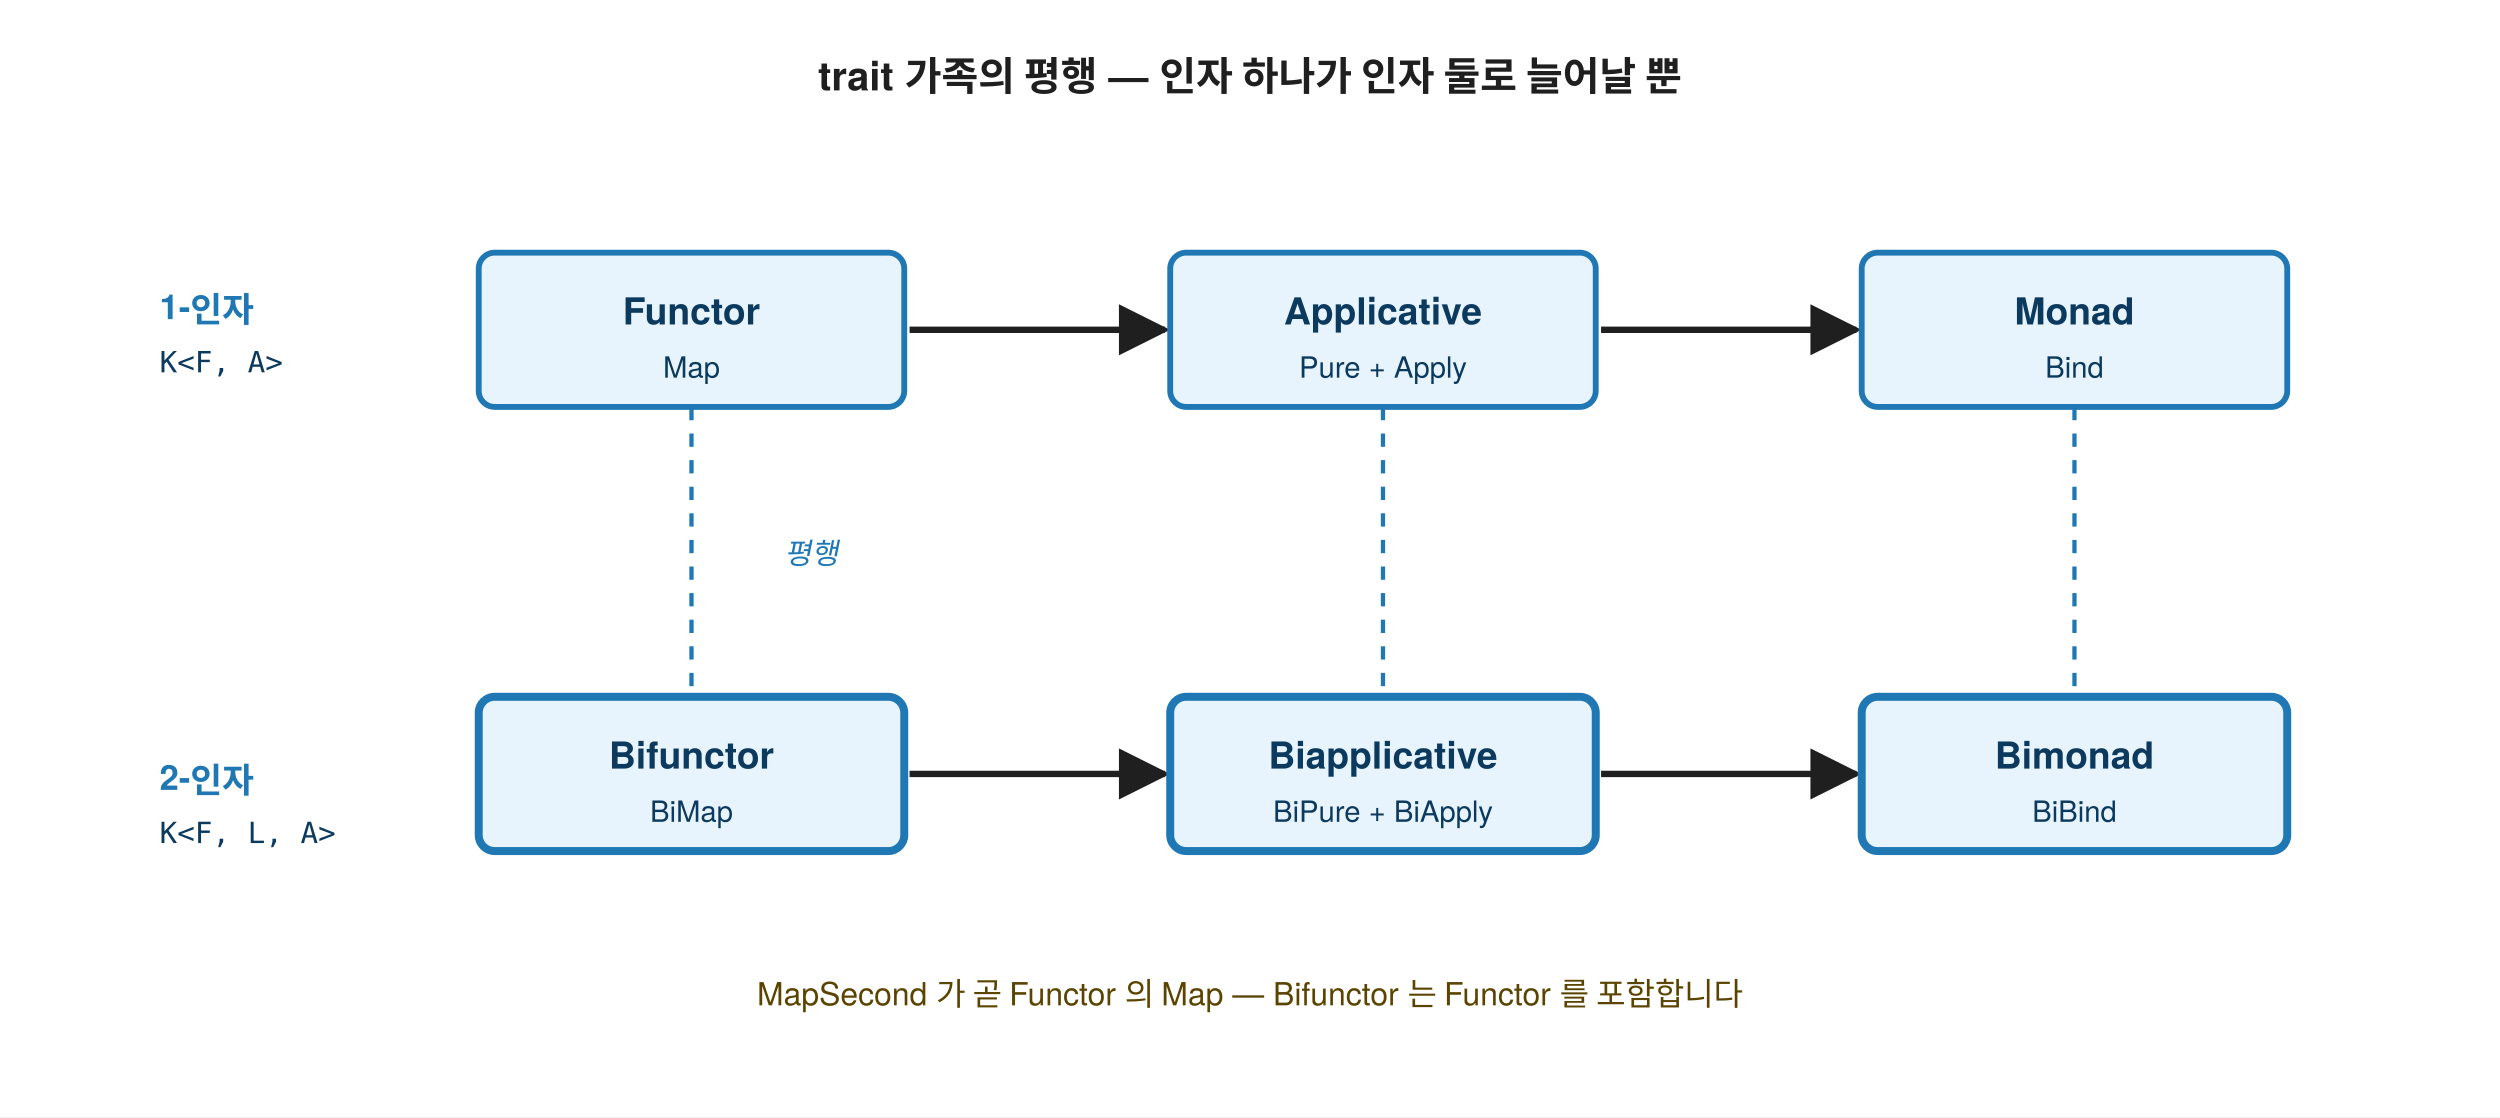
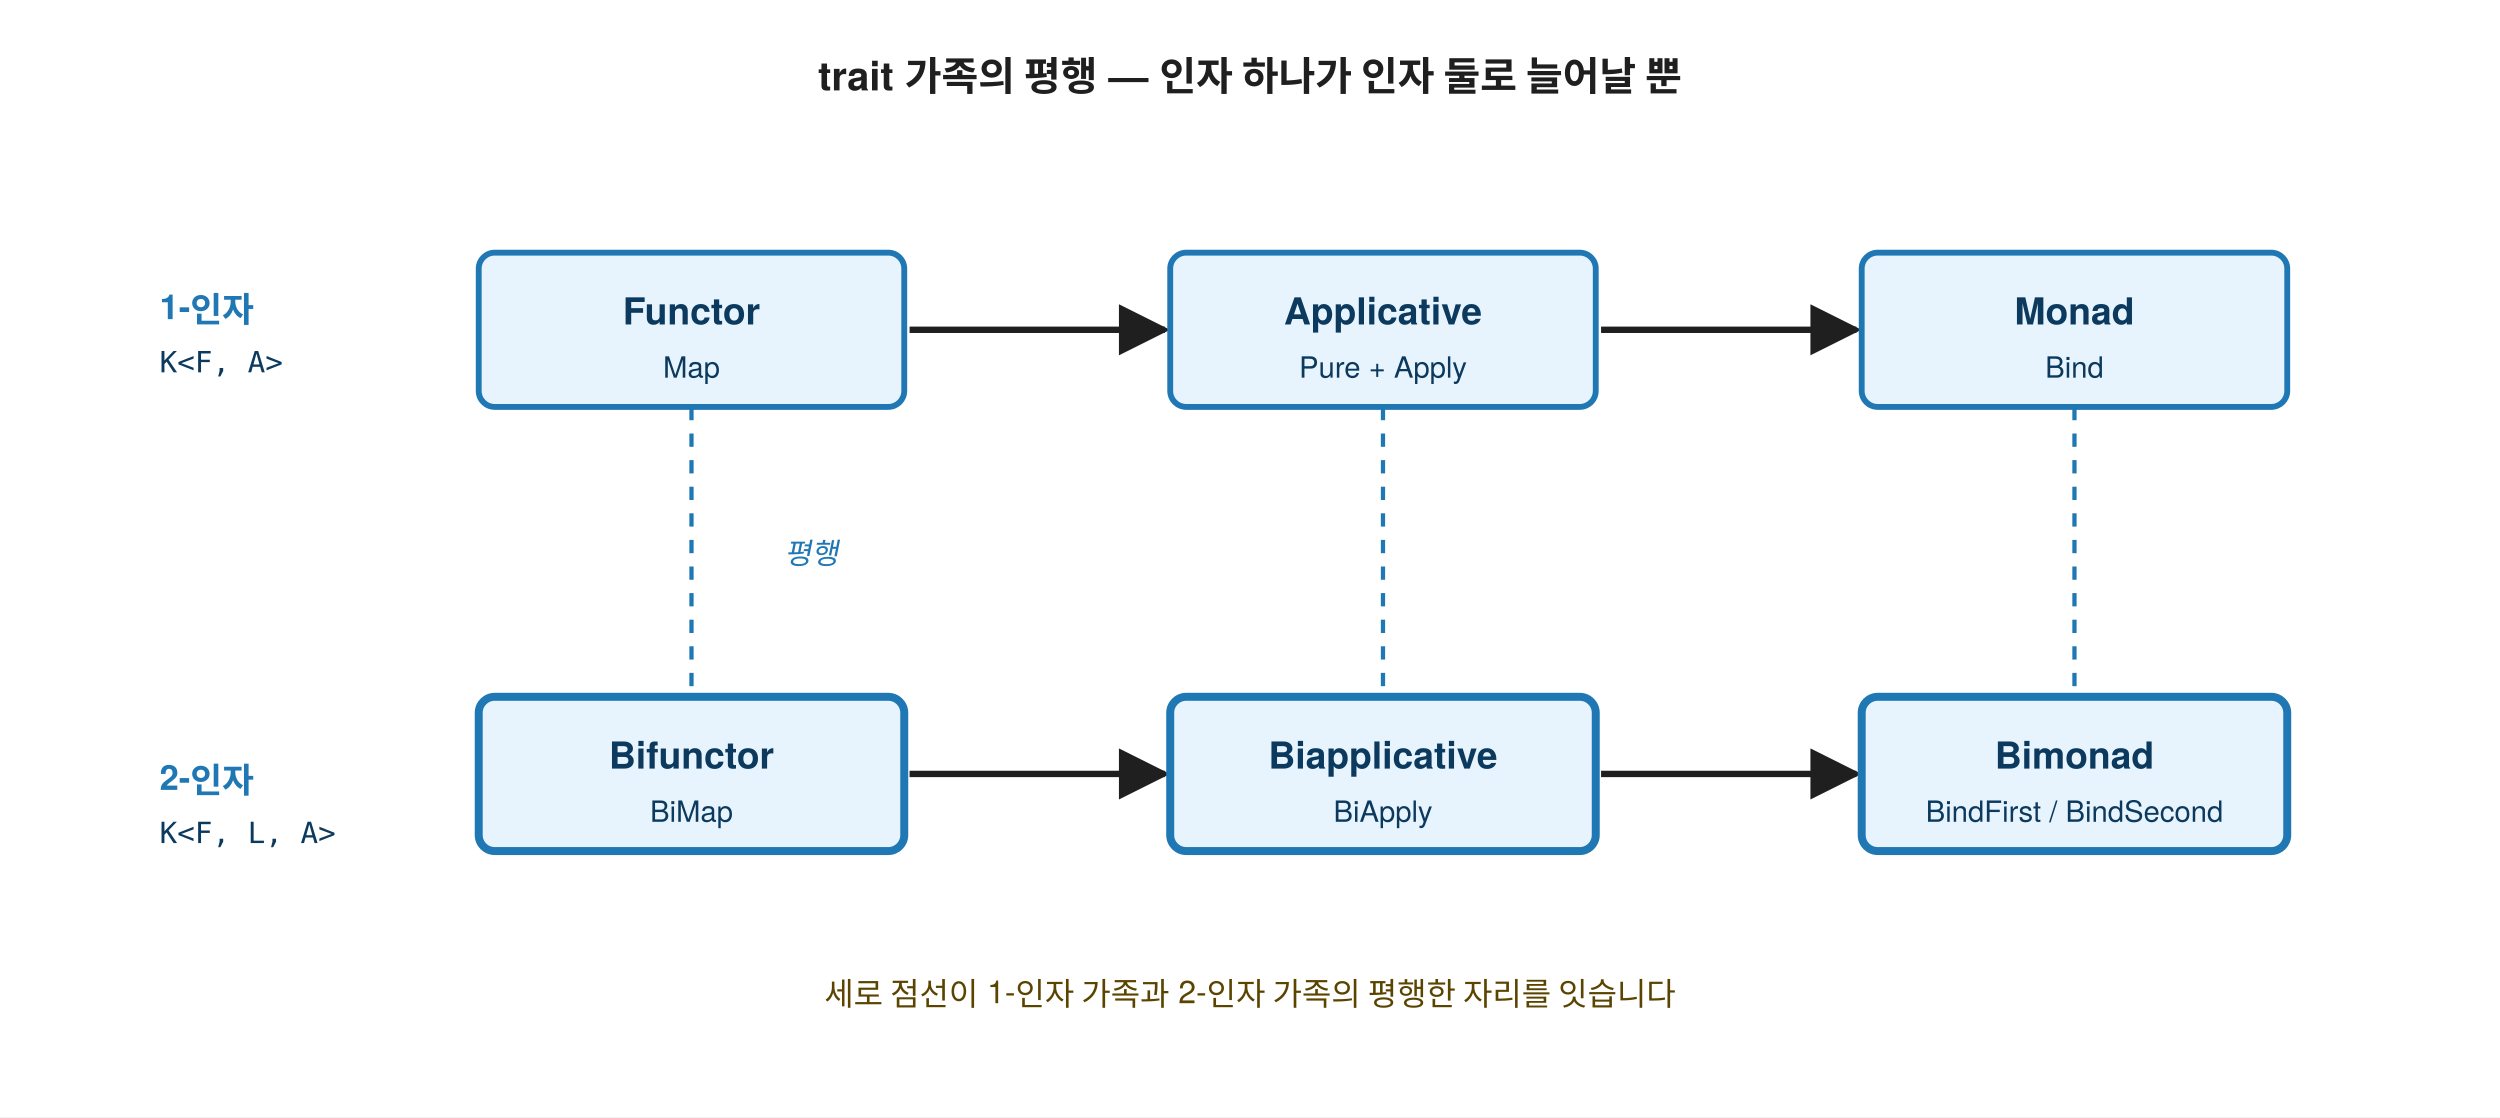
<svg xmlns="http://www.w3.org/2000/svg" viewBox="0 0 940 420" font-family="'Helvetica Neue', 'Noto Sans KR', sans-serif">
  <defs>
    <marker id="arrow-fn" viewBox="0 0 10 10" refX="9" refY="5" markerWidth="8" markerHeight="8" orient="auto-start-reverse">
      <path d="M0,0 L10,5 L0,10 z" fill="#1f1f1f" />
    </marker>
  </defs>
  <rect width="940" height="420" fill="#ffffff" />
  <text x="470" y="34" font-size="15" fill="#1f1f1f" text-anchor="middle" font-weight="bold">trait 가족의 평행 — 인자 하나가 인자 둘로 늘어날 뿐</text>
  <text x="60" y="120" font-size="13" fill="#1f77b4" font-weight="bold">1-인자</text>
  <text x="60" y="140" font-size="11" fill="#0c3a5e" font-family="'Consolas', monospace">K&lt;F, A&gt;</text>
  <rect x="180" y="95" width="160" height="58" fill="#e8f4fd" stroke="#1f77b4" stroke-width="2.2" rx="6" />
  <text x="260" y="122" font-size="14" fill="#0c3a5e" text-anchor="middle" font-weight="bold">Functor</text>
  <text x="260" y="142" font-size="11" fill="#0c3a5e" text-anchor="middle">Map</text>
  <line x1="342" y1="124" x2="438" y2="124" stroke="#1f1f1f" stroke-width="2.4" marker-end="url(#arrow-fn)" />
  <rect x="440" y="95" width="160" height="58" fill="#e8f4fd" stroke="#1f77b4" stroke-width="2.2" rx="6" />
  <text x="520" y="122" font-size="14" fill="#0c3a5e" text-anchor="middle" font-weight="bold">Applicative</text>
  <text x="520" y="142" font-size="11" fill="#0c3a5e" text-anchor="middle">Pure + Apply</text>
  <line x1="602" y1="124" x2="698" y2="124" stroke="#1f1f1f" stroke-width="2.4" marker-end="url(#arrow-fn)" />
  <rect x="700" y="95" width="160" height="58" fill="#e8f4fd" stroke="#1f77b4" stroke-width="2.2" rx="6" />
  <text x="780" y="122" font-size="14" fill="#0c3a5e" text-anchor="middle" font-weight="bold">Monad</text>
  <text x="780" y="142" font-size="11" fill="#0c3a5e" text-anchor="middle">Bind</text>
  <line x1="260" y1="153" x2="260" y2="262" stroke="#1f77b4" stroke-width="1.6" stroke-dasharray="5 5" />
  <line x1="520" y1="153" x2="520" y2="262" stroke="#1f77b4" stroke-width="1.6" stroke-dasharray="5 5" />
  <line x1="780" y1="153" x2="780" y2="262" stroke="#1f77b4" stroke-width="1.6" stroke-dasharray="5 5" />
  <text x="295" y="212" font-size="11" fill="#1f77b4" font-style="italic">평행</text>
  <text x="60" y="297" font-size="13" fill="#1f77b4" font-weight="bold">2-인자</text>
  <text x="60" y="317" font-size="11" fill="#0c3a5e" font-family="'Consolas', monospace">K&lt;F, L, A&gt;</text>
  <rect x="180" y="262" width="160" height="58" fill="#e8f4fd" stroke="#1f77b4" stroke-width="3" rx="6" />
  <text x="260" y="289" font-size="14" fill="#0c3a5e" text-anchor="middle" font-weight="bold">Bifunctor</text>
  <text x="260" y="309" font-size="11" fill="#0c3a5e" text-anchor="middle">BiMap</text>
  <line x1="342" y1="291" x2="438" y2="291" stroke="#1f1f1f" stroke-width="2.4" marker-end="url(#arrow-fn)" />
  <rect x="440" y="262" width="160" height="58" fill="#e8f4fd" stroke="#1f77b4" stroke-width="3" rx="6" />
  <text x="520" y="289" font-size="14" fill="#0c3a5e" text-anchor="middle" font-weight="bold">Biapplicative</text>
-   <text x="520" y="309" font-size="11" fill="#0c3a5e" text-anchor="middle">BiPure + BiApply</text>
+   <text x="520" y="309" font-size="11" fill="#0c3a5e" text-anchor="middle">BiApply</text>
  <line x1="602" y1="291" x2="698" y2="291" stroke="#1f1f1f" stroke-width="2.4" marker-end="url(#arrow-fn)" />
  <rect x="700" y="262" width="160" height="58" fill="#e8f4fd" stroke="#1f77b4" stroke-width="3" rx="6" />
  <text x="780" y="289" font-size="14" fill="#0c3a5e" text-anchor="middle" font-weight="bold">Bimonad</text>
-   <text x="780" y="309" font-size="11" fill="#0c3a5e" text-anchor="middle">BiBind</text>
-   <text x="470" y="378" font-size="12" fill="#5a4400" text-anchor="middle">MapSecond 가 곧 Functor 의 Map — Bifunctor 는 Functor 를 포함합니다</text>
+   <text x="780" y="309" font-size="11" fill="#0c3a5e" text-anchor="middle">BindFirst / BindSecond</text>
+   <text x="470" y="378" font-size="12" fill="#5a4400" text-anchor="middle">세로 점선이 1-인자 가족과 2-인자 가족의 평행한 자리를 잇습니다</text>
</svg>
